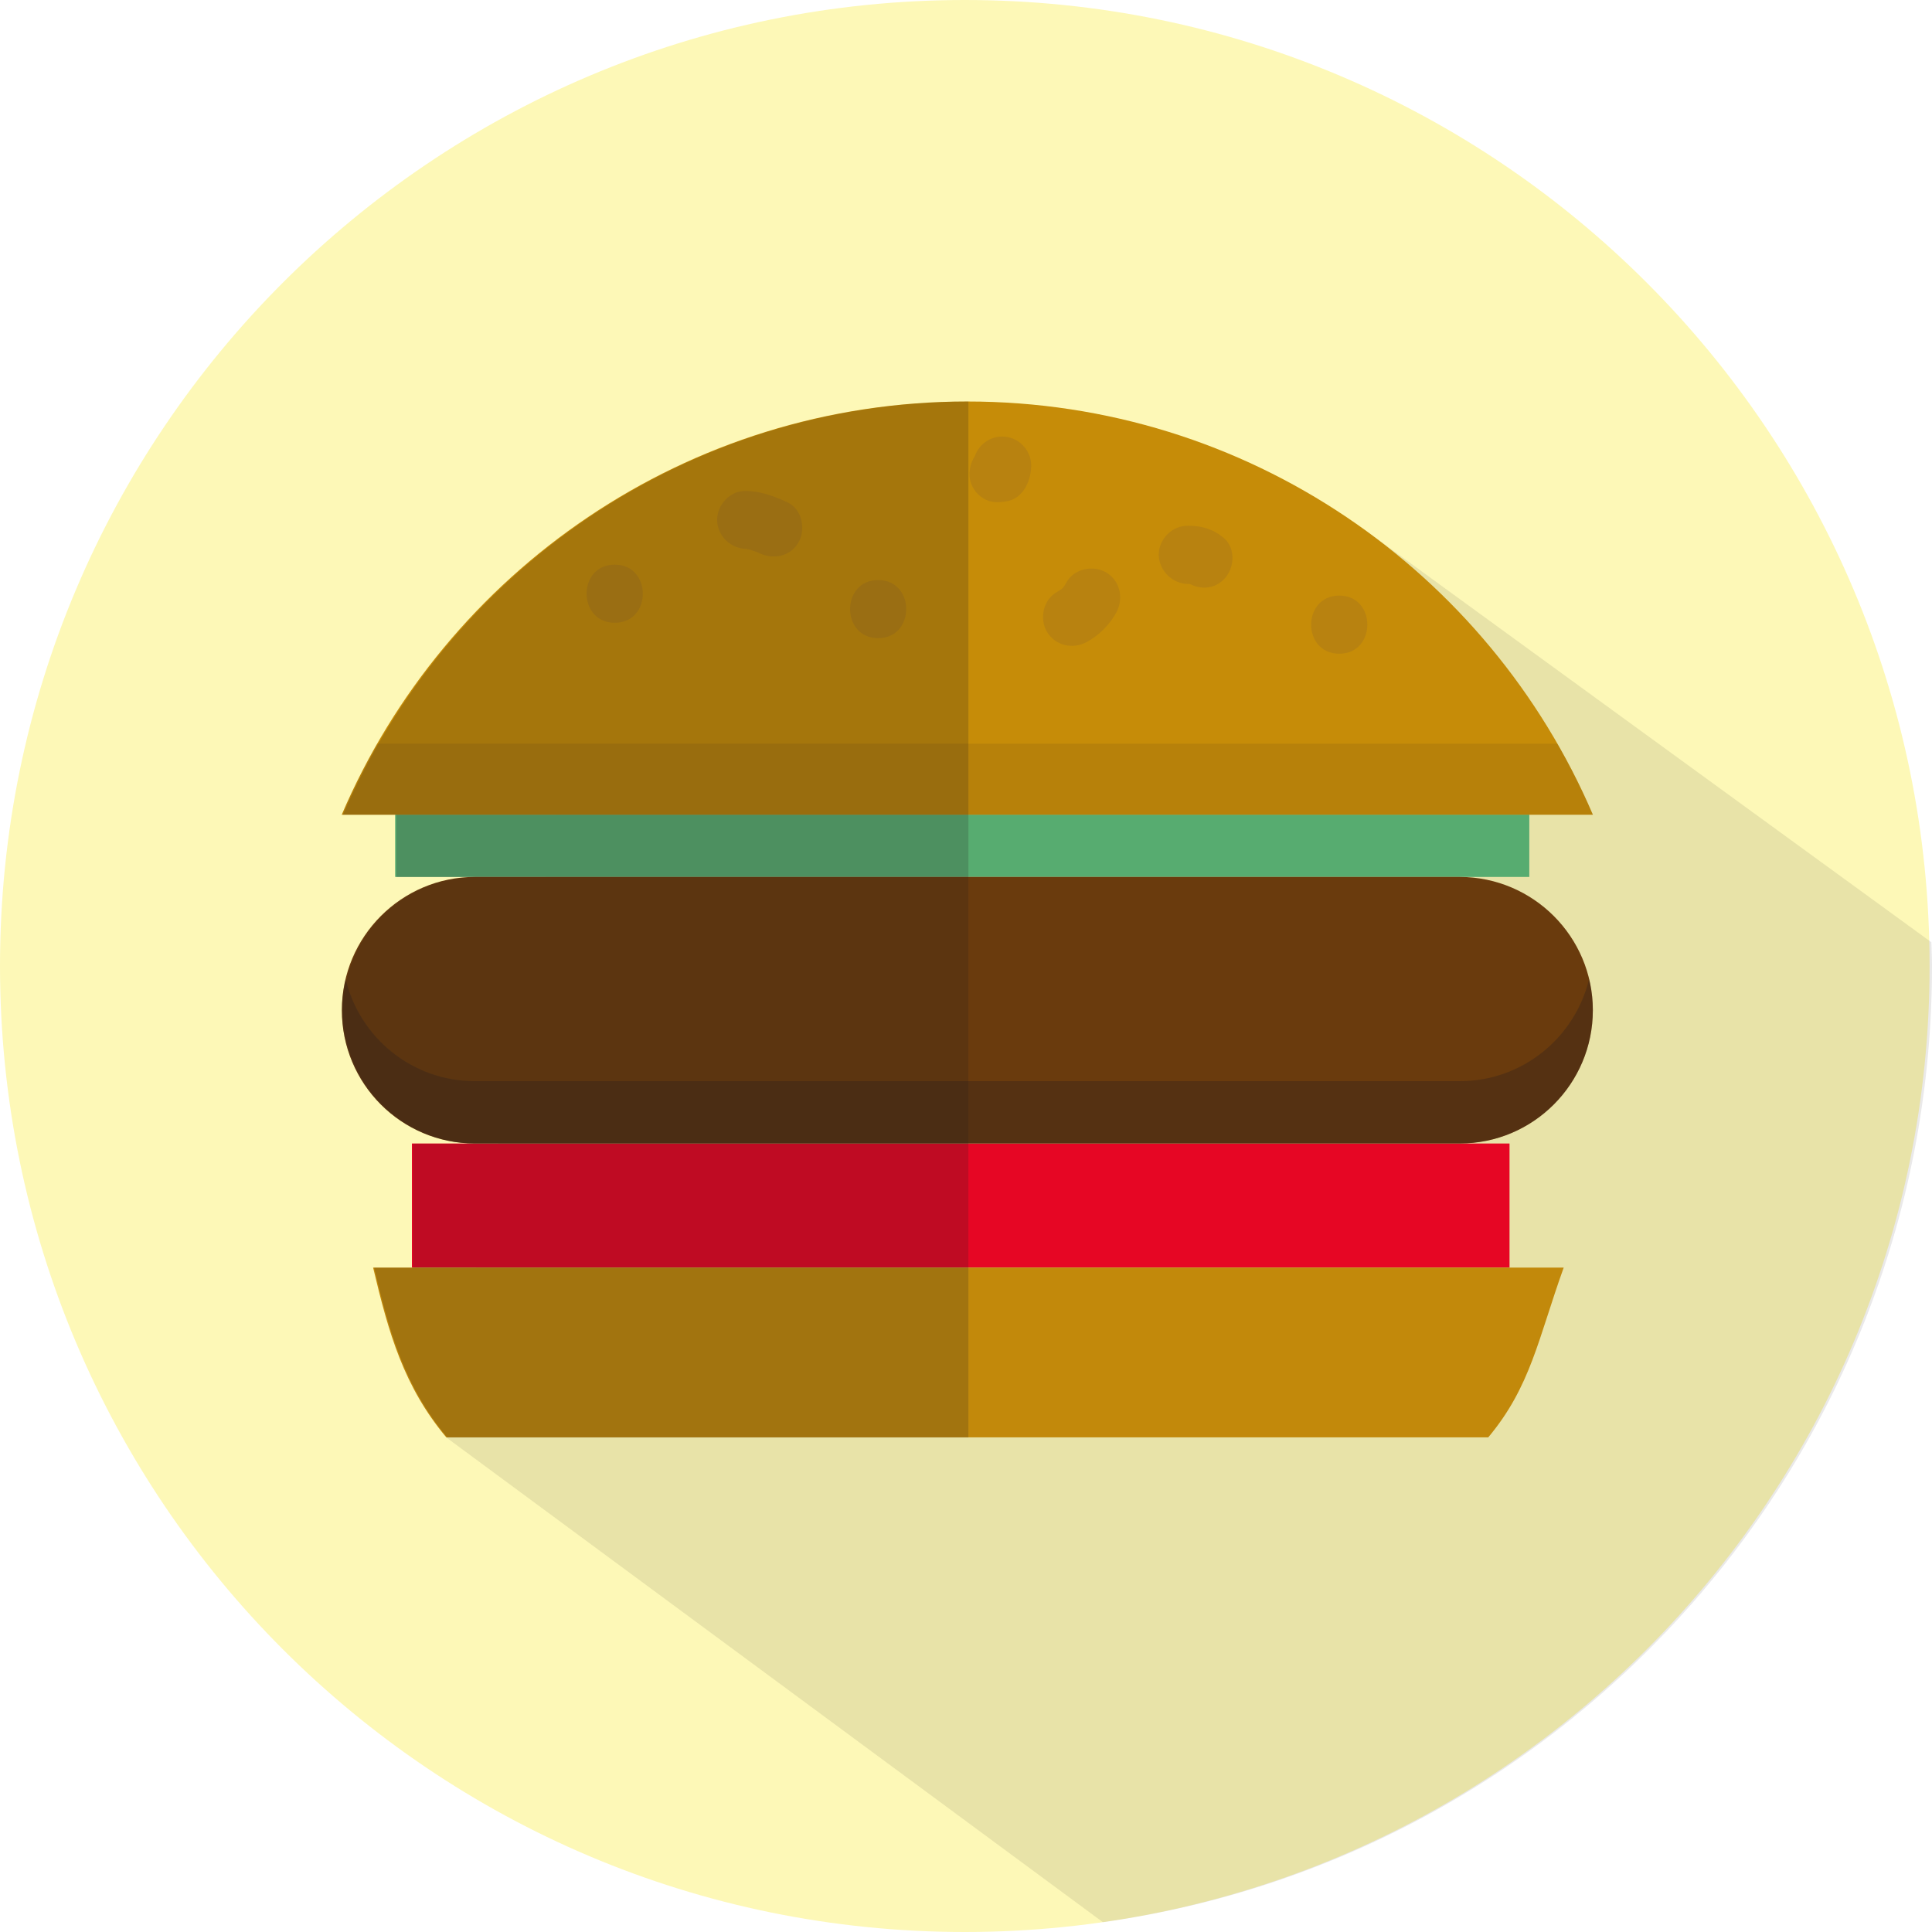
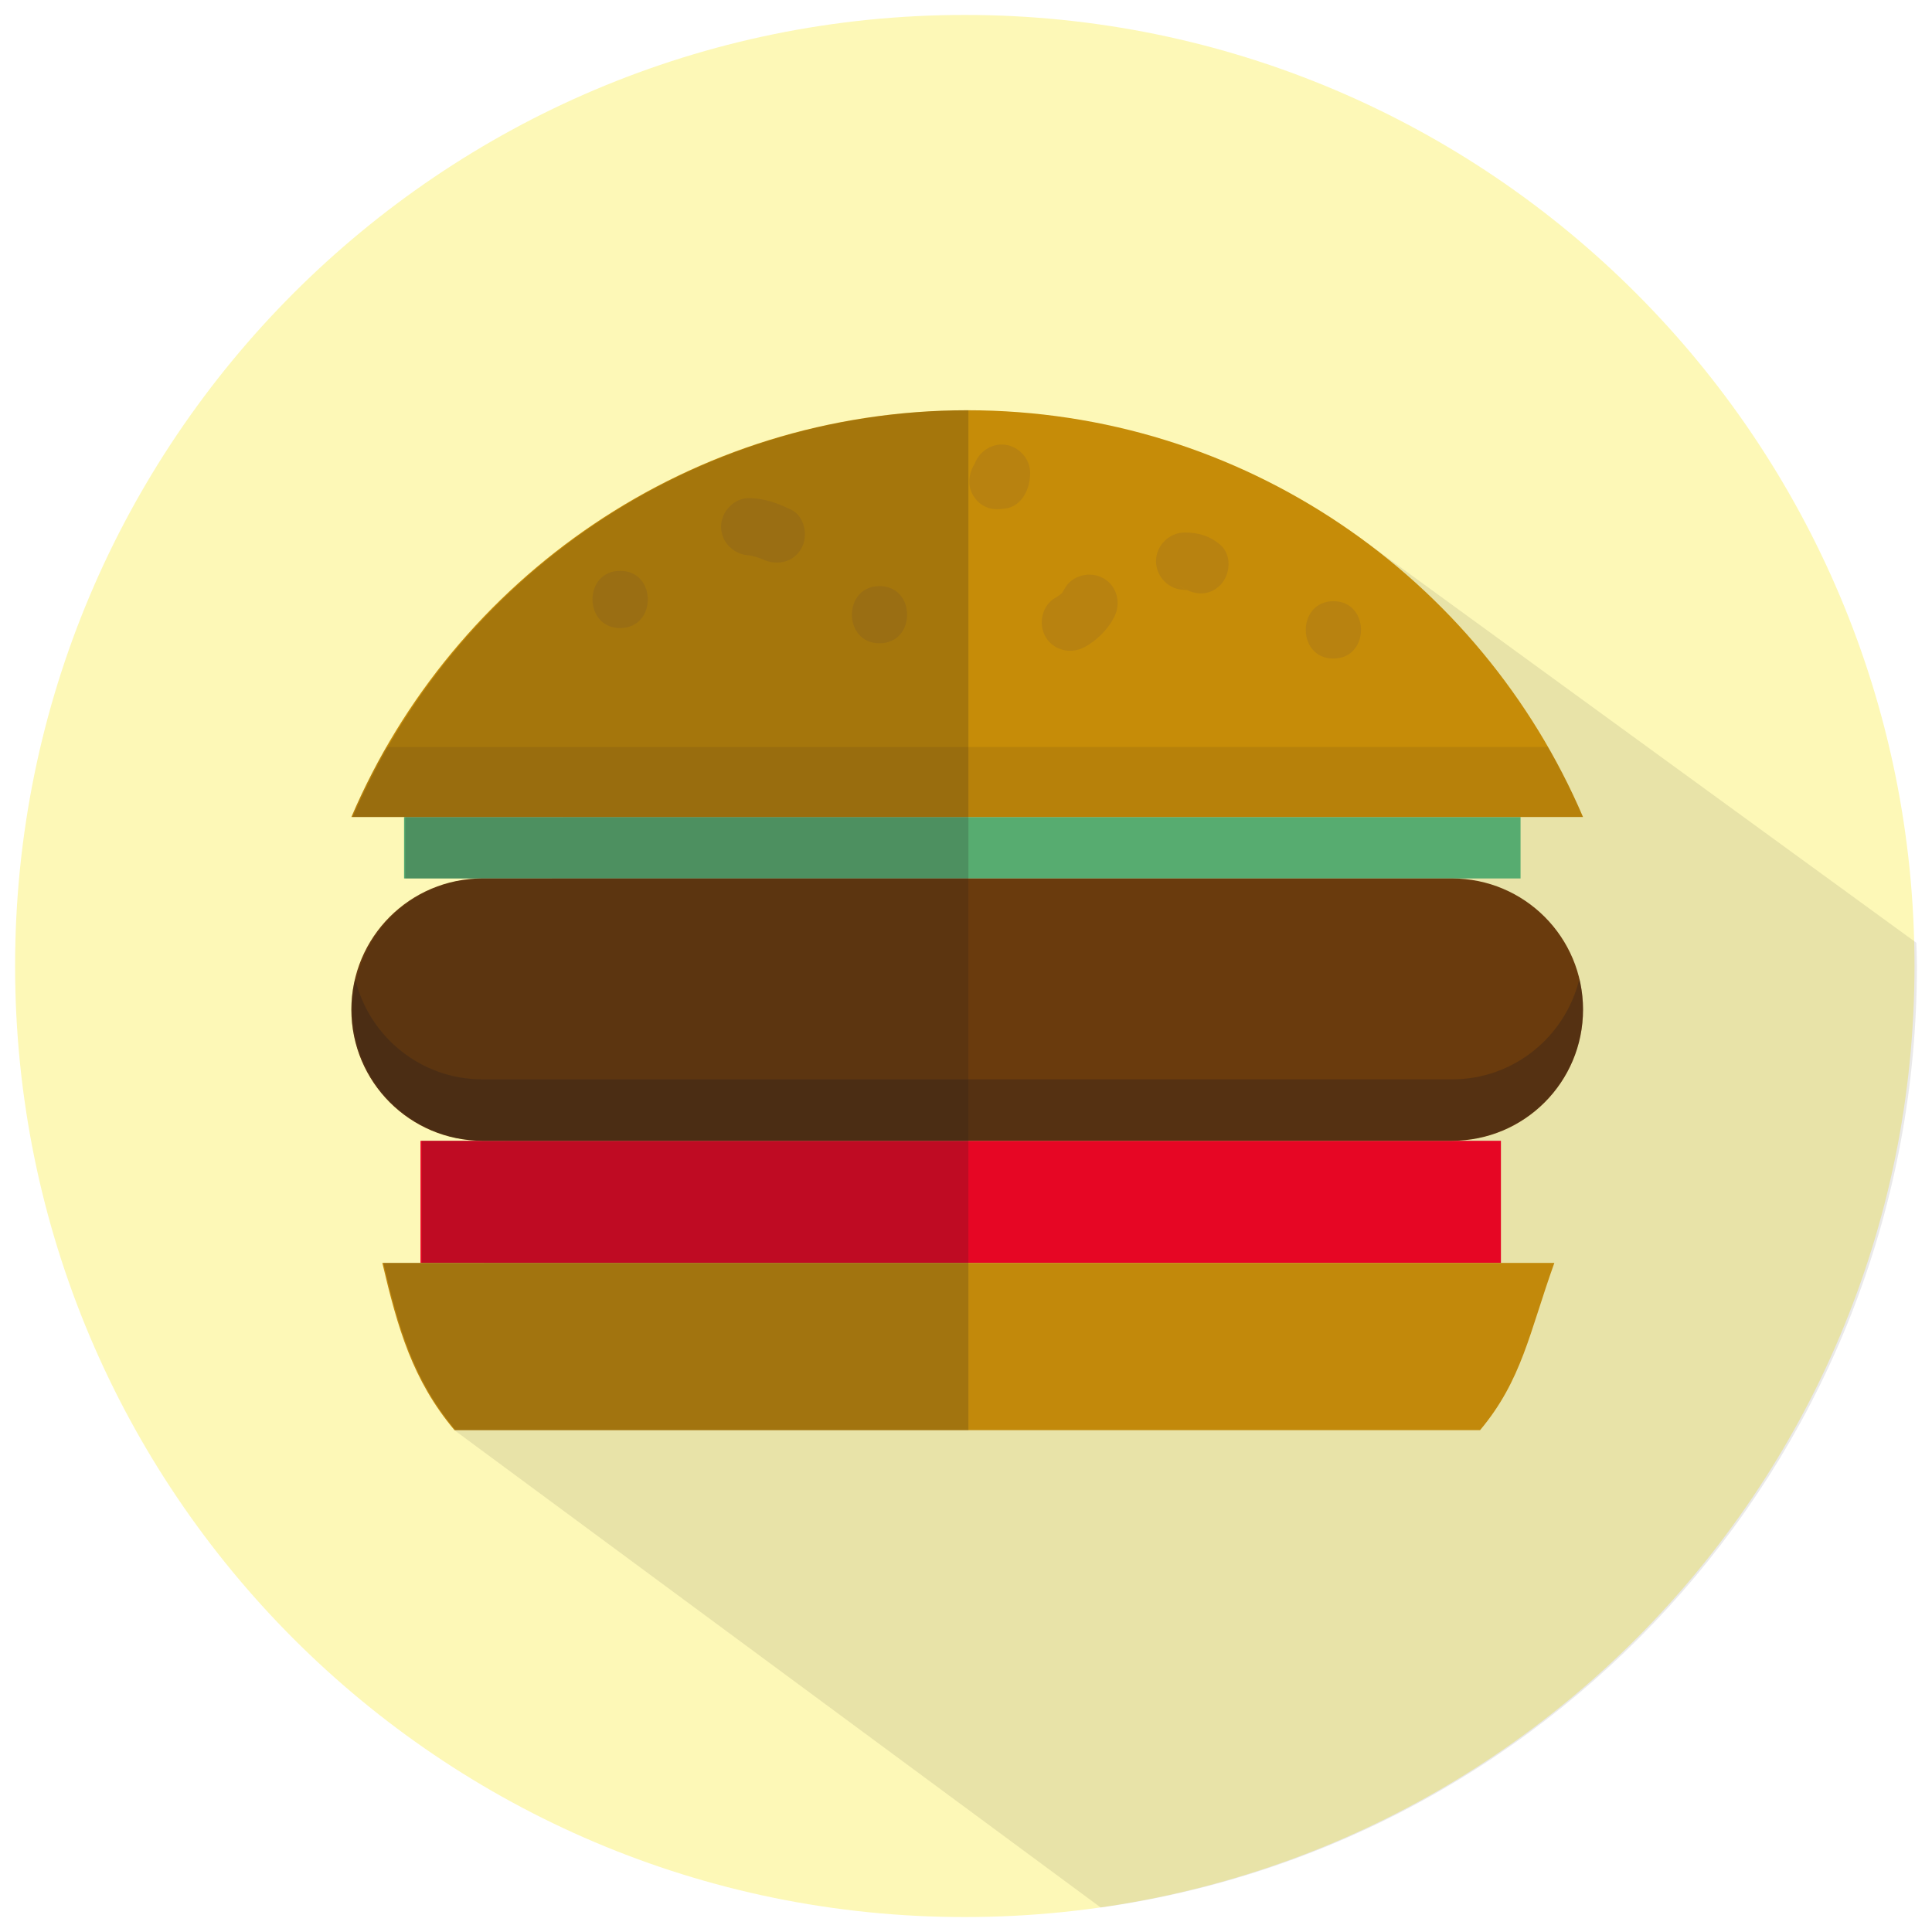
<svg xmlns="http://www.w3.org/2000/svg" width="128" height="128" viewBox="0 0 128 128">
-   <ellipse fill="#FDF8B7" cx="63.92" cy="64" rx="63.92" ry="64" />
-   <path opacity="0.1" fill="#241C1D" d="M127.96,62.43L90.21,34.96l-50.75,4.37l-9.9,55.9l43.51,32.12C104.12,122.98,128,96.29,128,64  C128,63.47,127.97,62.96,127.96,62.43z" />
-   <rect x="27.29" y="75.76" fill="#E60624" width="72.72" height="8.22" />
-   <rect x="26.18" y="53.97" fill="#57AC70" width="75.14" height="4.13" />
-   <path fill="#6A3B0D" d="M105.53,66.93c0,4.87-3.95,8.83-8.81,8.83H31.46c-4.87,0-8.81-3.95-8.81-8.83l0,0  c0-4.87,3.95-8.83,8.81-8.83h65.26C101.58,58.11,105.53,62.06,105.53,66.93L105.53,66.93z" />
-   <path opacity="0.3" fill="#241C1D" d="M96.71,71.63H31.46c-4.16,0-7.64-2.89-8.56-6.77c-0.16,0.66-0.25,1.35-0.25,2.06  c0,4.87,3.95,8.83,8.81,8.83h65.26c4.87,0,8.81-3.95,8.81-8.83c0-0.71-0.09-1.4-0.25-2.06C104.35,68.74,100.87,71.63,96.71,71.63z" />
-   <path fill="#C68C08" d="M105.53,53.97C98.64,37.88,82.68,26.6,64.08,26.6c-18.59,0-34.56,11.28-41.44,27.38H105.53z" />
-   <path opacity="0.1" fill="#241C1D" d="M25,49.27c-0.87,1.52-1.66,3.09-2.35,4.71h82.88c-0.69-1.62-1.48-3.19-2.35-4.71H25z" />
-   <path fill="#C2890B" d="M98.6,95.23c2.82-3.37,3.31-6.55,5-11.25H24.72c1.03,4.35,2.03,7.88,4.85,11.25H98.6z" />
-   <path fill="#B88210" d="M49.45,36.37c0.15,0,0.48,0.07-0.09-0.02c0.16,0.03,0.32,0.07,0.47,0.12c0.12,0.04,0.24,0.08,0.36,0.12  c0.2,0.08,0.16,0.06-0.12-0.06c0.07,0.03,0.14,0.06,0.2,0.1c0.94,0.46,2.07,0.27,2.63-0.69c0.5-0.85,0.25-2.18-0.69-2.64  c-0.88-0.42-1.79-0.75-2.77-0.78c-1.05-0.03-1.93,0.9-1.93,1.93C47.53,35.52,48.4,36.34,49.45,36.37L49.45,36.37z" />
-   <path fill="#B88210" d="M64.47,30.85c-0.01,0.94-0.18-1.16,1.16-1.34c-1.04,0.14-1.59,1.46-1.34,2.37c0.13,0.48,0.45,0.9,0.88,1.15  c0.49,0.29,0.94,0.27,1.48,0.19c1.13-0.16,1.66-1.36,1.67-2.37c0.01-1.05-0.88-1.93-1.92-1.93C65.34,28.92,64.48,29.8,64.47,30.85  L64.47,30.85z" />
-   <path fill="#B88210" d="M78.72,38.69c0.11,0,0.21,0,0.32,0.01c-0.35-0.06-0.43-0.07-0.23-0.03c0.03,0.01,0.06,0.02,0.09,0.02  c-0.2-0.06-0.38-0.16-0.53-0.31c0.8,0.68,1.94,0.79,2.72,0c0.7-0.7,0.8-2.04,0-2.73c-0.71-0.6-1.47-0.82-2.39-0.82  c-1.05,0-1.93,0.88-1.93,1.93C76.79,37.81,77.67,38.68,78.72,38.69L78.72,38.69z" />
-   <path fill="#B88210" d="M70.64,38.61c-0.06,0.1-0.12,0.21-0.18,0.31c0.28-0.43,0.07-0.1-0.02,0c-0.09,0.09-0.18,0.18-0.28,0.26  c0.41-0.35,0.01-0.03-0.11,0.03c-0.92,0.49-1.21,1.76-0.69,2.64c0.55,0.93,1.71,1.19,2.63,0.69c0.81-0.43,1.54-1.16,1.98-1.98  c0.49-0.93,0.24-2.09-0.69-2.64C72.39,37.41,71.13,37.69,70.64,38.61L70.64,38.61z" />
-   <path fill="#B88210" d="M40.73,41.26c2.48,0,2.48-3.85,0-3.85C38.24,37.4,38.24,41.26,40.73,41.26L40.73,41.26z" />
-   <path fill="#B88210" d="M58.18,42.28c2.48,0,2.48-3.85,0-3.85C55.7,38.43,55.7,42.28,58.18,42.28L58.18,42.28z" />
-   <path fill="#B88210" d="M88.73,43.31c2.48,0,2.48-3.85,0-3.85S86.24,43.31,88.73,43.31L88.73,43.31z" />
-   <path opacity="0.2" fill="#241C1D" d="M64.16,26.6c-17.61,0-32.86,10.12-40.27,24.87c-0.05,0.09-0.09,0.19-0.14,0.28  c-0.36,0.73-0.71,1.47-1.03,2.23h3.54v4.13h5.27c-4.16,0-7.63,2.88-8.56,6.76c0,0,0,0,0-0.01c0,0.01,0,0.03-0.01,0.04  c-0.07,0.28-0.12,0.57-0.16,0.86c-0.01,0.05-0.02,0.1-0.02,0.15c-0.04,0.31-0.06,0.63-0.06,0.96c0,0.02,0,0.03,0,0.05  c0,0,0,0,0,0.01s0,0,0,0.01c0,4.87,3.95,8.83,8.81,8.83h-4.17v8.22h-2.57c1.03,4.35,2.03,7.88,4.85,11.25h34.52V26.6z" />
+   <ellipse fill="#FDF8B7" cx="63.92" cy="64" rx="62.92" ry="63.01" />
+   <path opacity=".1" fill="#241C1D" d="M126.96 62.46l-37.16-27.05-49.96 4.3-9.74 55.04 42.83 31.63c30.56-4.32 54.07-30.59 54.07-62.38 0-.52-.02-1.03-.04-1.54z" />
+   <path fill="#E60624" d="M27.86 75.58h71.58v8.09h-71.58z" />
+   <path fill="#57AC70" d="M26.77 54.13h73.97v4.07h-73.97z" />
+   <path fill="#6A3B0D" d="M104.88 66.89c0 4.8-3.88 8.69-8.68 8.69h-64.24c-4.79 0-8.68-3.89-8.68-8.69 0-4.8 3.88-8.69 8.68-8.69h64.24c4.8 0 8.68 3.89 8.68 8.69z" />
+   <path opacity=".3" fill="#241C1D" d="M96.2 71.51h-64.24c-4.09 0-7.52-2.84-8.43-6.67-.16.65-.25 1.33-.25 2.03 0 4.8 3.89 8.69 8.68 8.69h64.24c4.79 0 8.68-3.89 8.68-8.69 0-.7-.09-1.37-.24-2.03-.92 3.83-4.34 6.67-8.44 6.67z" />
+   <path fill="#C68C08" d="M104.88 54.13c-6.78-15.85-22.49-26.95-40.8-26.95s-34.02 11.1-40.8 26.95h81.6z" />
+   <path opacity=".1" fill="#241C1D" d="M25.6 49.49c-.86 1.49-1.63 3.04-2.32 4.64h81.59c-.68-1.6-1.46-3.14-2.32-4.64h-76.95z" />
+   <path fill="#C2890B" d="M98.06 94.75c2.78-3.32 3.26-6.45 4.92-11.08h-77.65c1.01 4.29 1.99 7.76 4.78 11.08h67.95z" />
+   <path fill="#B88210" d="M49.68 36.8c.14 0 .48.07-.09-.02l.47.11.35.12-.12-.06.2.09c.93.45 2.04.26 2.59-.68.49-.84.25-2.15-.68-2.6-.86-.42-1.76-.74-2.73-.76-1.03-.03-1.9.89-1.9 1.9.01 1.06.88 1.87 1.91 1.9zM64.46 31.36c-.01.92-.18-1.14 1.14-1.32-1.02.14-1.57 1.44-1.32 2.33.13.47.45.89.87 1.13.48.28.93.26 1.46.19 1.12-.15 1.64-1.34 1.64-2.34.01-1.03-.87-1.9-1.89-1.9-1.04.01-1.89.88-1.9 1.91zM78.49 39.08l.32.01-.22-.03.09.02c-.2-.05-.37-.16-.52-.31.79.67 1.91.78 2.68 0 .69-.69.79-2.01 0-2.68-.69-.59-1.45-.81-2.35-.81-1.03 0-1.9.86-1.9 1.9s.86 1.9 1.9 1.9zM70.53 39.01l-.18.3h-.02l-.27.25c.4-.35.01-.03-.11.03-.91.49-1.19 1.73-.68 2.6.54.92 1.68 1.17 2.59.68.8-.43 1.52-1.15 1.94-1.95.49-.91.24-2.06-.68-2.6-.86-.5-2.1-.23-2.59.69zM41.09 41.61c2.44 0 2.44-3.79 0-3.79-2.45-.01-2.45 3.79 0 3.79zM58.27 42.62c2.44 0 2.44-3.79 0-3.79s-2.44 3.79 0 3.79zM88.34 43.63c2.44 0 2.44-3.8 0-3.8-2.44.01-2.44 3.8 0 3.8z" />
+   <path opacity=".2" fill="#241C1D" d="M64.16 27.18c-17.34 0-32.35 9.96-39.64 24.48l-.14.28c-.36.72-.7 1.45-1.02 2.19h3.49v4.07h5.19c-4.09 0-7.51 2.84-8.43 6.66v-.01l-.01.04c-.06.28-.12.56-.15.84l-.02.15c-.04.31-.06.62-.06.94v.07c0 4.8 3.88 8.69 8.68 8.69h-4.1v8.09h-2.55c1.01 4.29 1.99 7.76 4.78 11.08h33.98v-67.57z" />
</svg>
